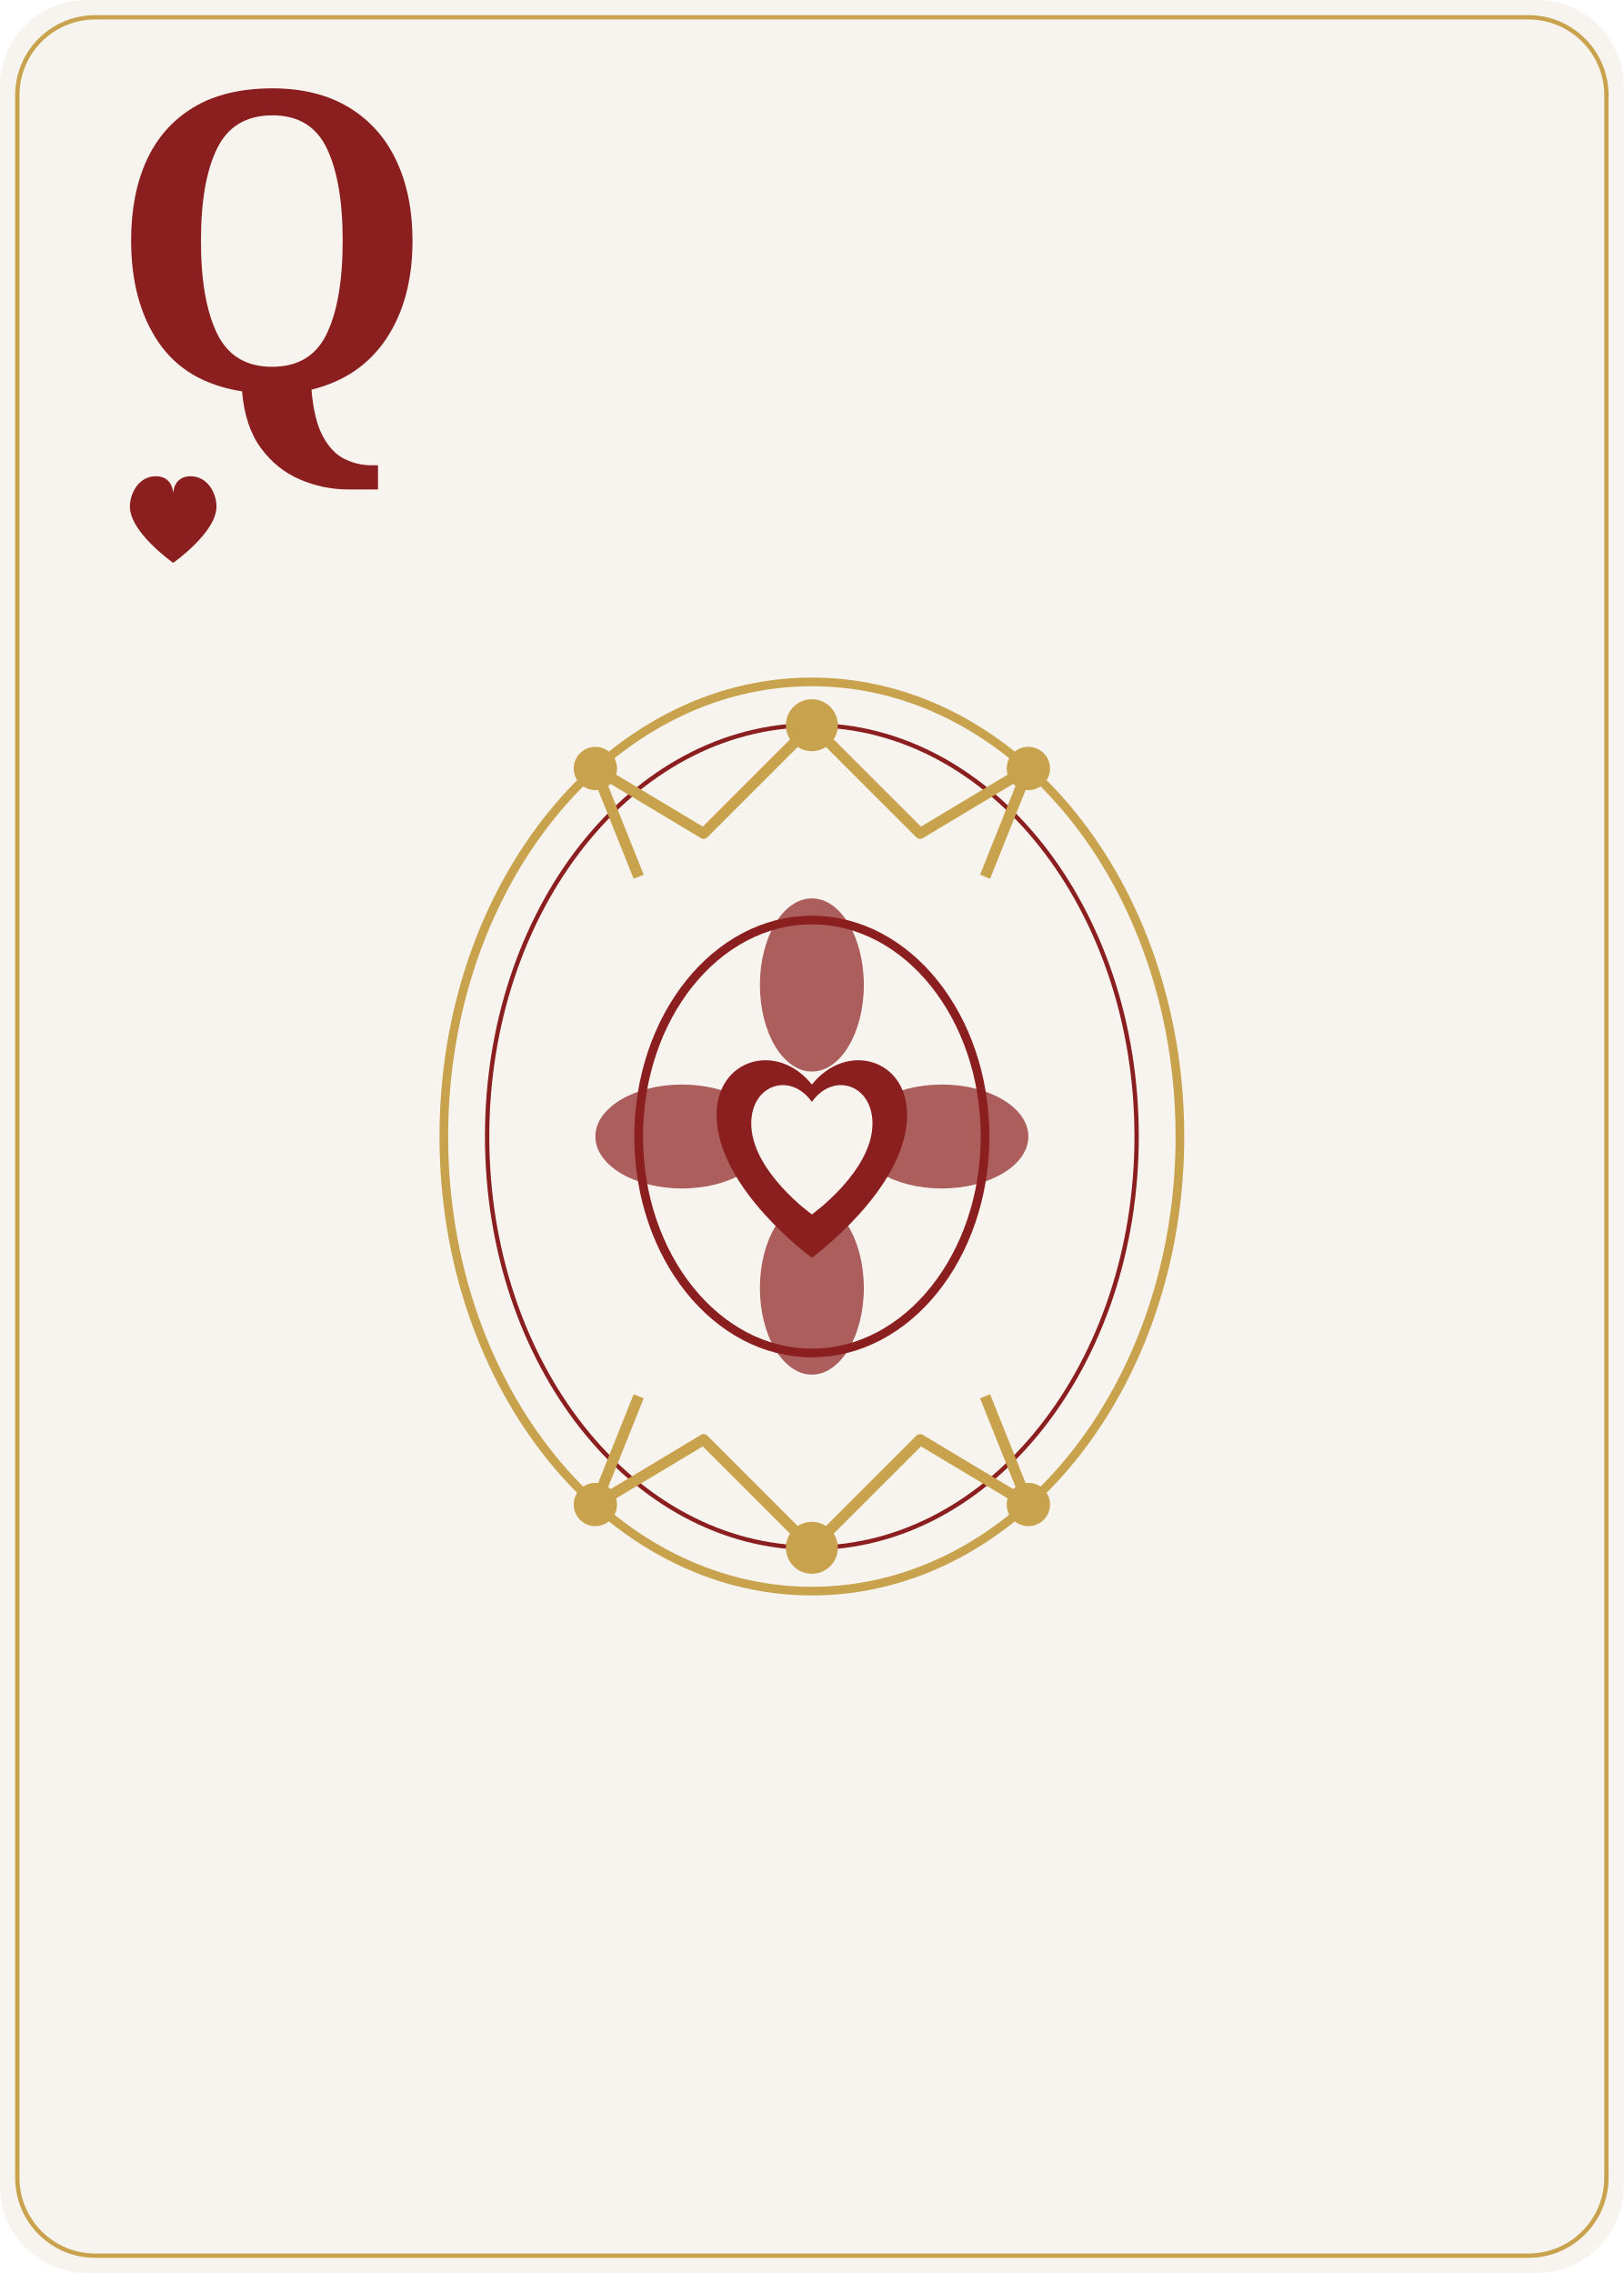
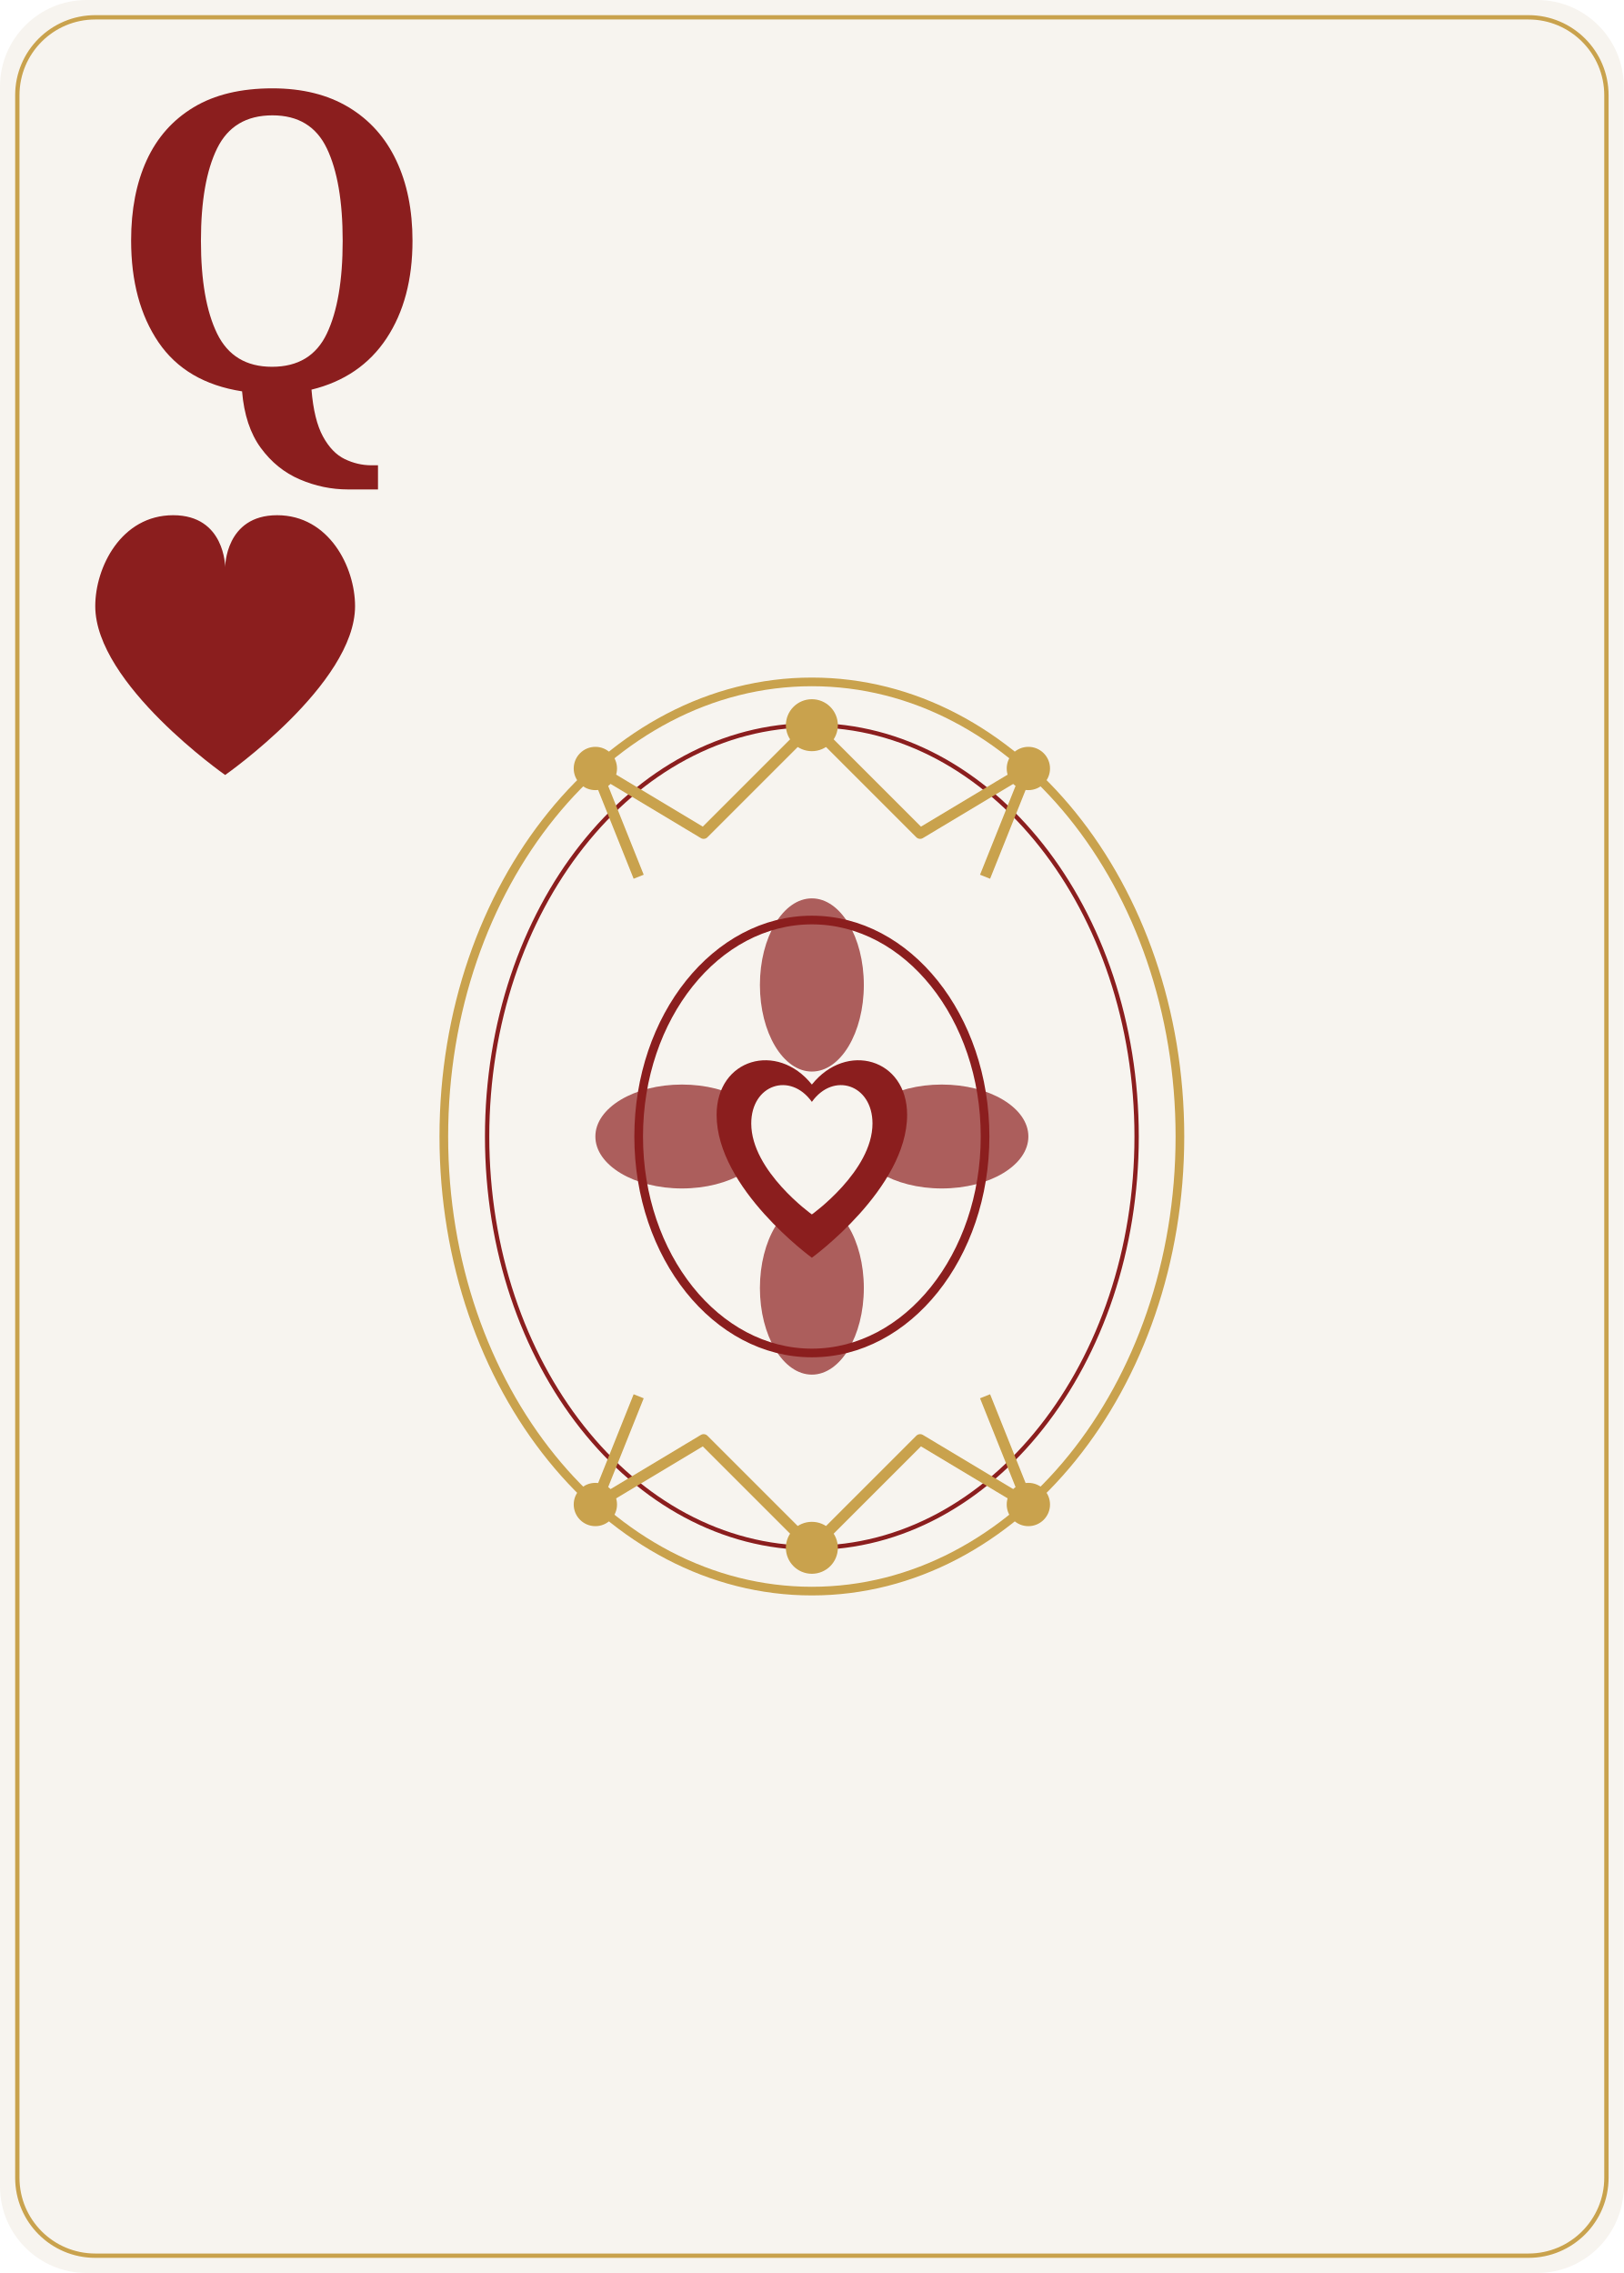
<svg xmlns="http://www.w3.org/2000/svg" viewBox="0 0 375 525" width="375" height="525">
  <rect x="0" y="0" width="375" height="525" rx="20" ry="20" fill="#F7F4EF" />
  <rect x="4" y="4" width="367" height="517" rx="18" ry="18" fill="none" stroke="#C9A24D" stroke-width="1" />
  <g transform="translate(25, 90)">
    <text x="0" y="0" font-family="Georgia, serif" font-size="96" font-weight="bold" fill="#8B1E1E">Q</text>
-     <path d="M12,12 C12,12 12,8 8,8 C4,8 2,12 2,15 C2,21 12,28 12,28 C12,28 22,21 22,15 C22,12 20,8 16,8 C12,8 12,12 12,12 Z" fill="#8B1E1E" transform="translate(3, 12)" />
+     <g transform="translate(-9, 5) scale(3)">
+       <path d="M12,12 C12,12 12,8 8,8 C4,8 2,12 2,15 C2,21 12,28 12,28 C12,28 22,21 22,15 C22,12 20,8 16,8 C12,8 12,12 12,12 Z" fill="#8B1E1E" />
+     </g>
  </g>
  <g transform="translate(187.5, 262.5)">
    <ellipse cx="0" cy="0" rx="85" ry="105" fill="none" stroke="#C9A24D" stroke-width="2" />
    <ellipse cx="0" cy="0" rx="75" ry="95" fill="none" stroke="#8B1E1E" stroke-width="1" />
    <path d="M-40 -60 L-50 -85 L-25 -70 L0 -95 L25 -70 L50 -85 L40 -60" fill="none" stroke="#C9A24D" stroke-width="2.5" stroke-linejoin="round" />
    <circle cx="-50" cy="-85" r="5" fill="#C9A24D" />
    <circle cx="0" cy="-95" r="6" fill="#C9A24D" />
    <circle cx="50" cy="-85" r="5" fill="#C9A24D" />
    <ellipse cx="0" cy="0" rx="40" ry="50" fill="none" stroke="#8B1E1E" stroke-width="2" />
    <ellipse cx="0" cy="-35" rx="12" ry="20" fill="#8B1E1E" opacity="0.7" />
    <ellipse cx="0" cy="35" rx="12" ry="20" fill="#8B1E1E" opacity="0.7" />
    <ellipse cx="-30" cy="0" rx="20" ry="12" fill="#8B1E1E" opacity="0.7" />
    <ellipse cx="30" cy="0" rx="20" ry="12" fill="#8B1E1E" opacity="0.7" />
    <path d="M0 -12 C-8 -22 -22 -18 -22 -5 C-22 12 0 28 0 28 C0 28 22 12 22 -5 C22 -18 8 -22 0 -12 Z" fill="#8B1E1E" />
    <path d="M0 -8 C-5 -15 -14 -12 -14 -3 C-14 8 0 18 0 18 C0 18 14 8 14 -3 C14 -12 5 -15 0 -8 Z" fill="#F7F4EF" />
    <path d="M-40 60 L-50 85 L-25 70 L0 95 L25 70 L50 85 L40 60" fill="none" stroke="#C9A24D" stroke-width="2.5" stroke-linejoin="round" />
    <circle cx="-50" cy="85" r="5" fill="#C9A24D" />
    <circle cx="0" cy="95" r="6" fill="#C9A24D" />
    <circle cx="50" cy="85" r="5" fill="#C9A24D" />
  </g>
</svg>
